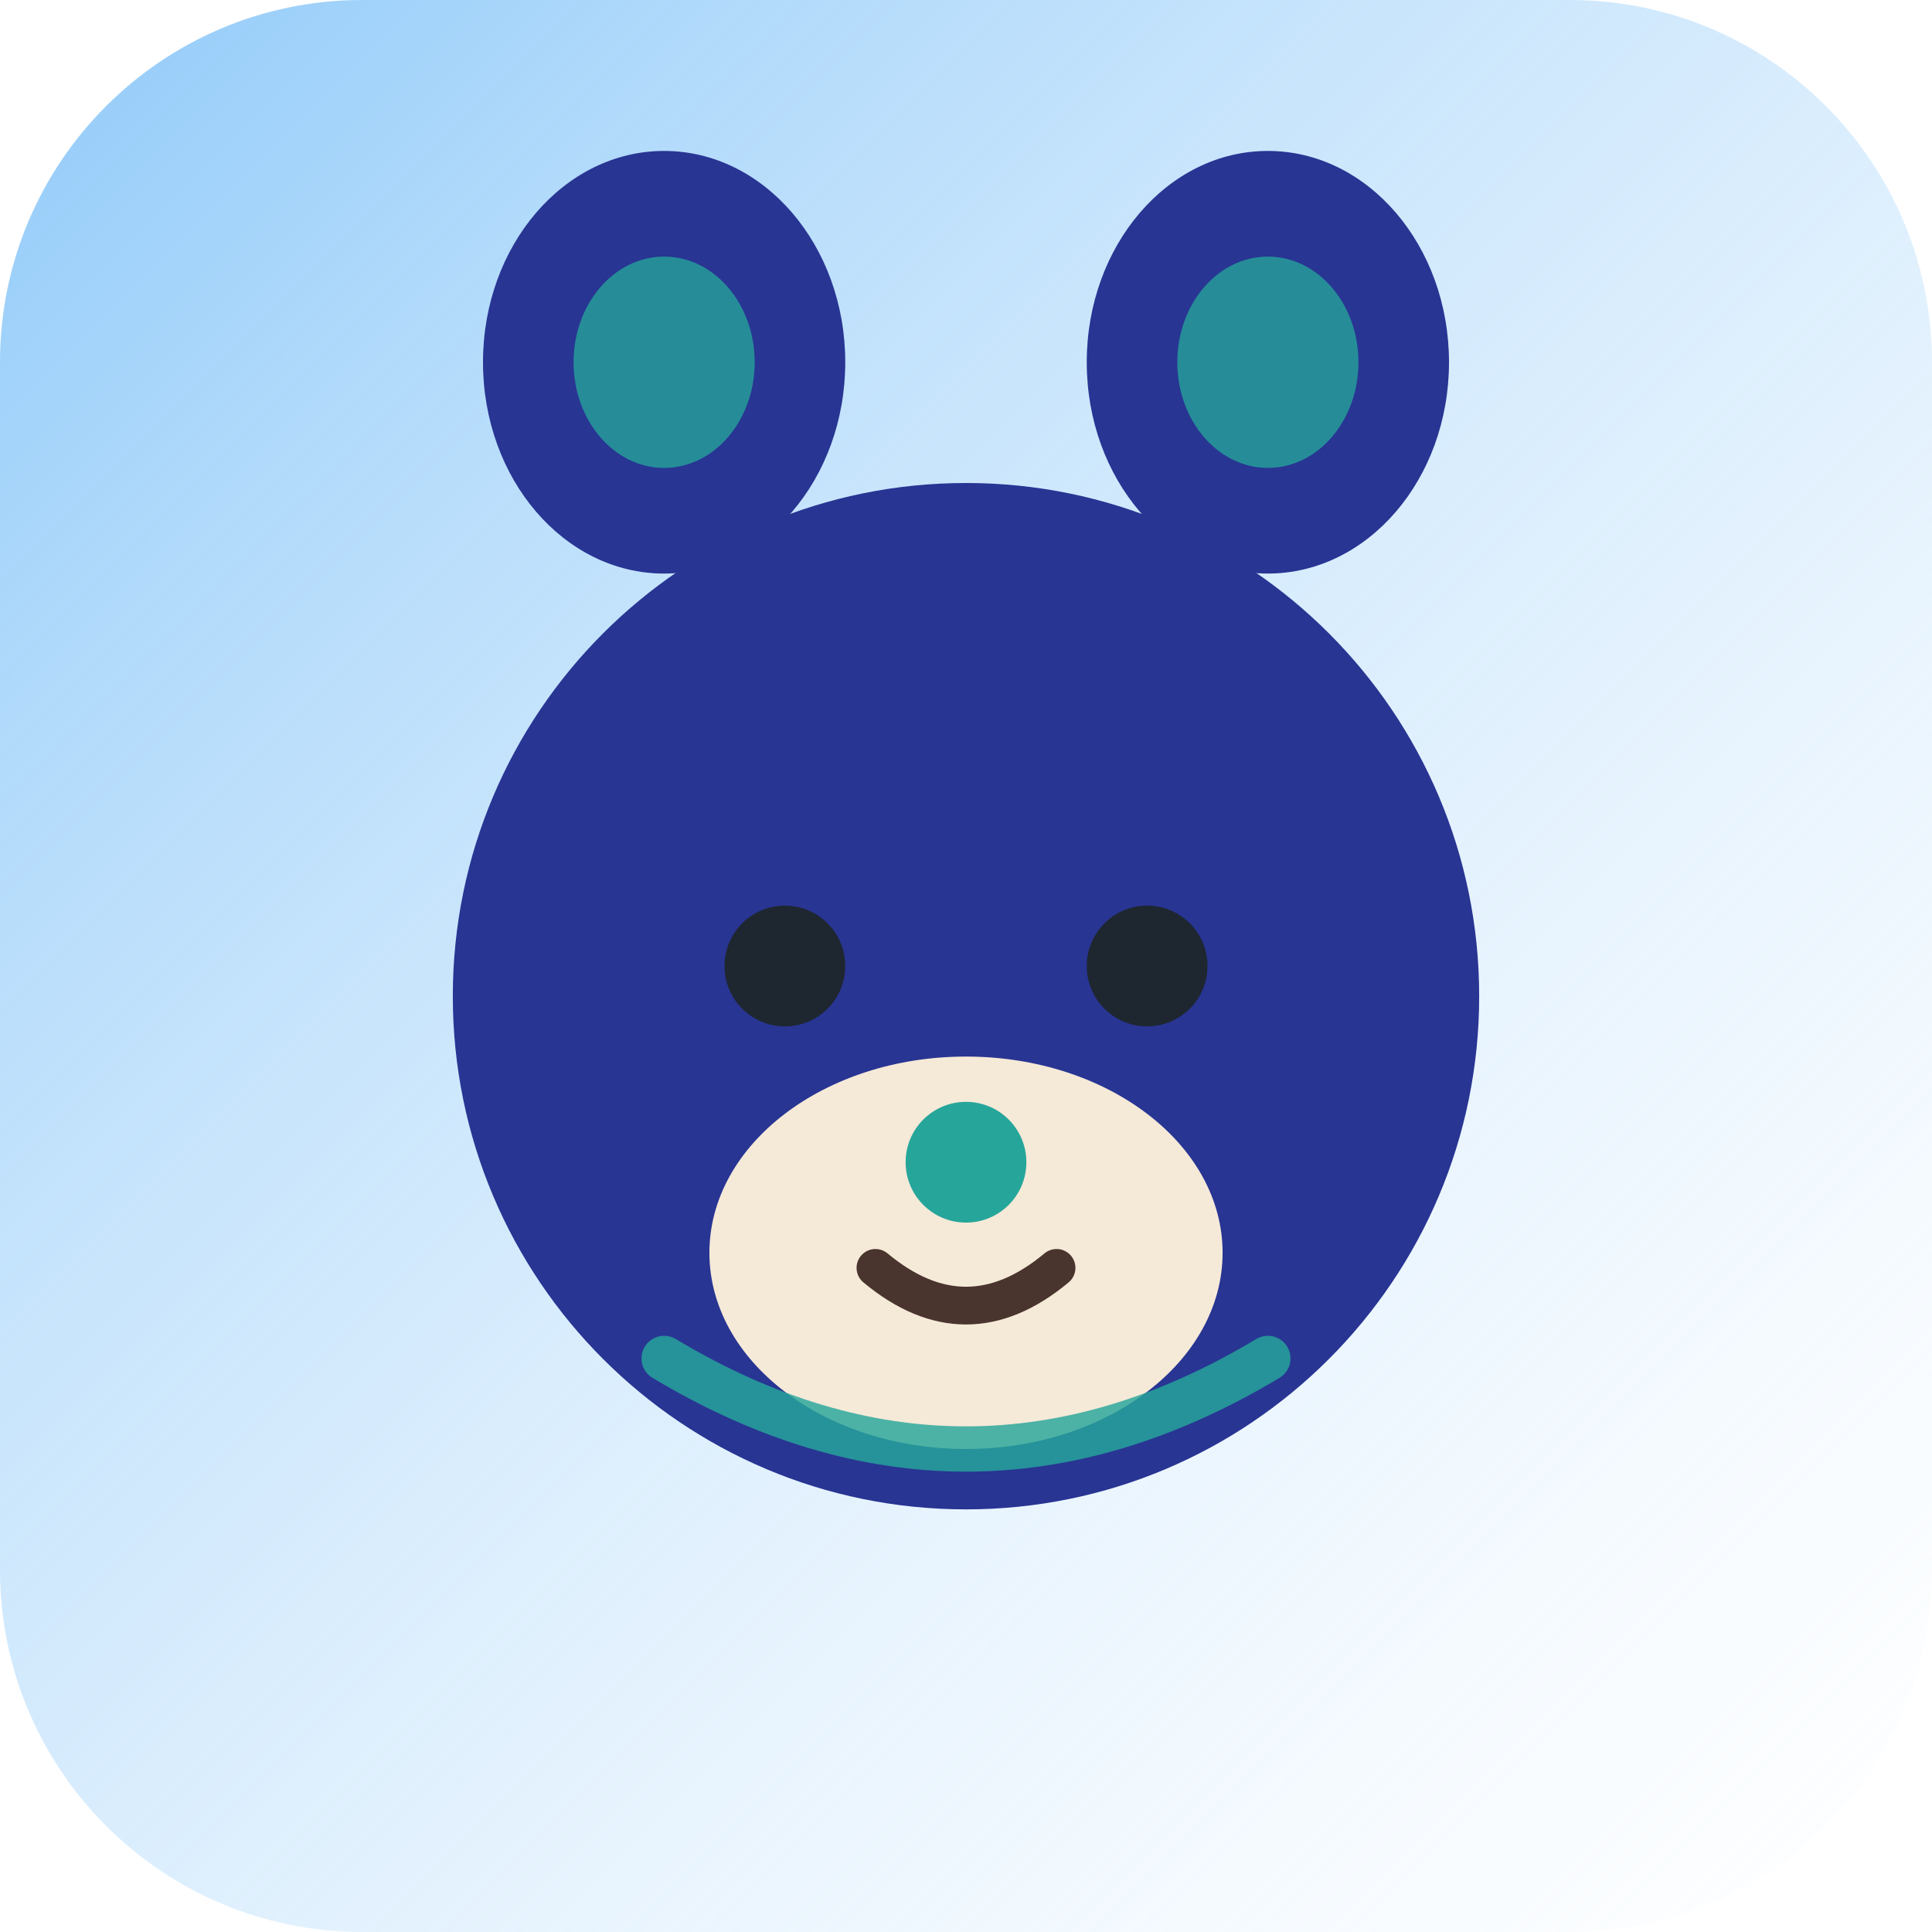
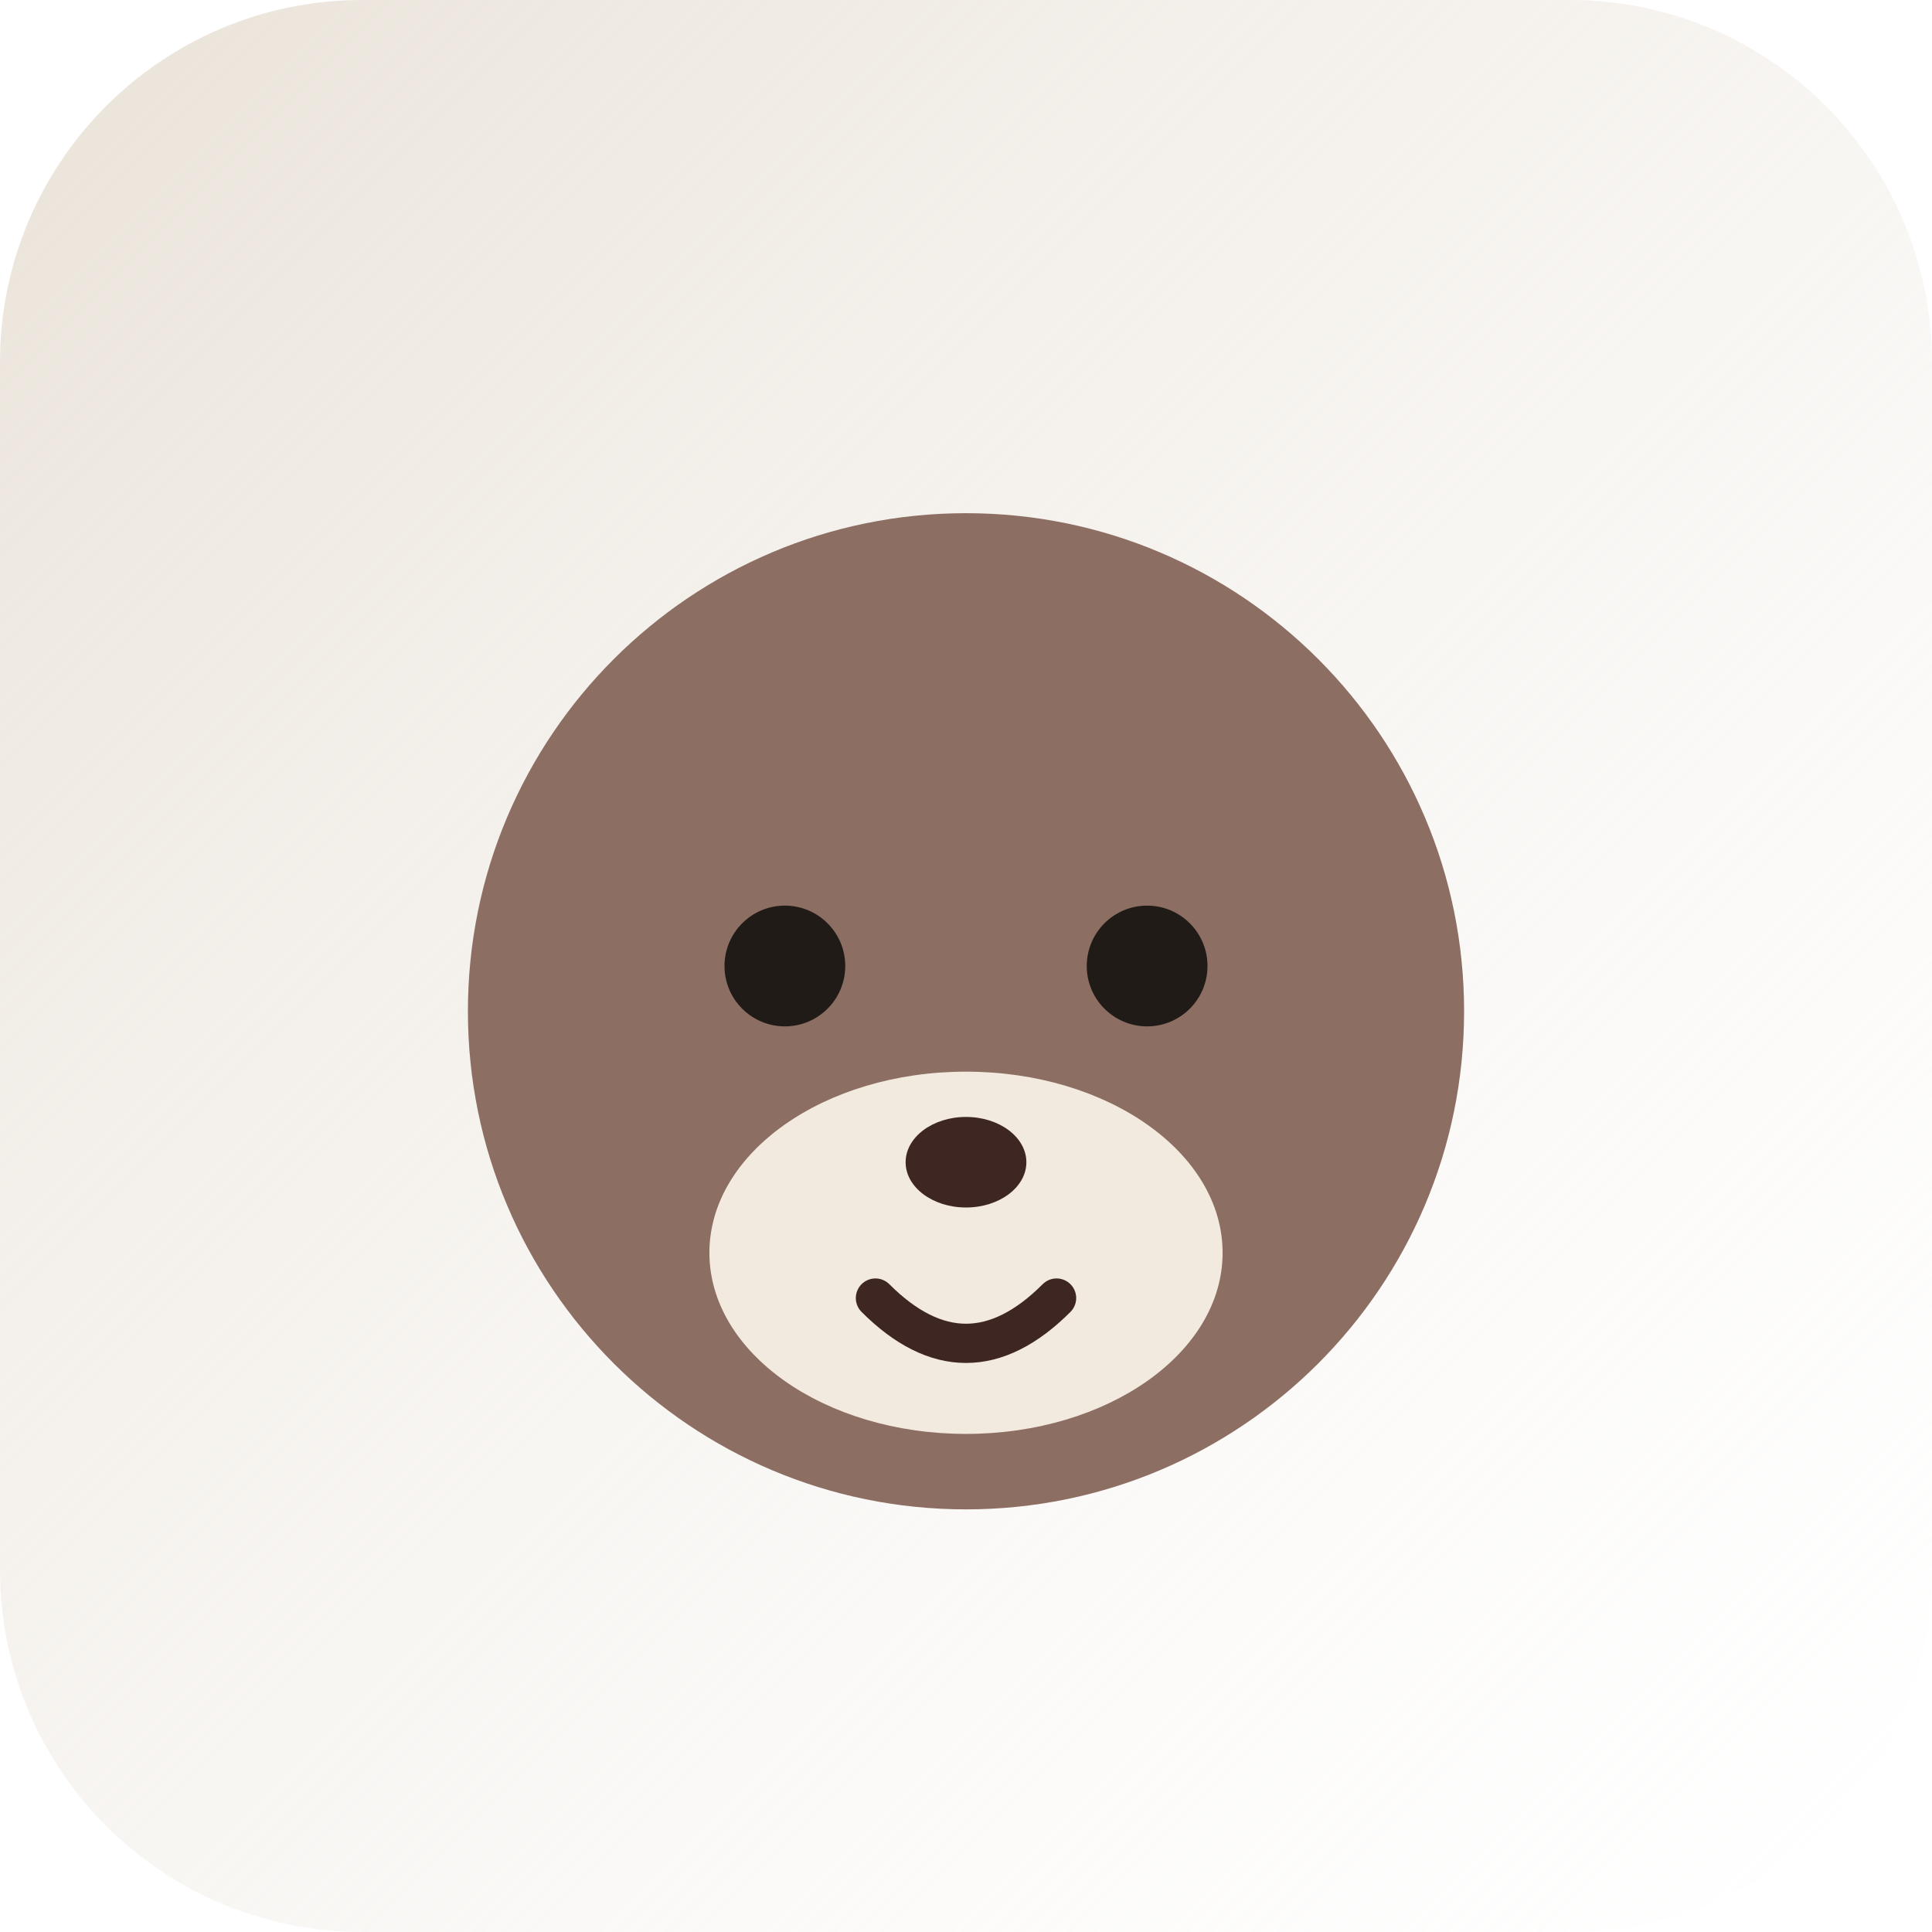
<svg xmlns="http://www.w3.org/2000/svg" width="128" height="128" viewBox="0 0 128 128" role="img" aria-labelledby="title-a17 desc-a17">
  <defs>
    <linearGradient id="bg-a17" x1="0" y1="0" x2="1" y2="1">
-       <stop offset="0%" stop-color="#90CAF9" />
-       <stop offset="100%" stop-color="#FFFFFF" stop-opacity="0.36" />
+       <stop offset="0%" stop-color="#E9E2D8" />
+       <stop offset="100%" stop-color="#FFFFFF" stop-opacity="0.35" />
    </linearGradient>
  </defs>
  <rect width="128" height="128" rx="24" fill="url(#bg-a17)" />
-   <ellipse cx="44" cy="24" rx="12" ry="14" fill="#283593" />
-   <ellipse cx="84" cy="24" rx="12" ry="14" fill="#283593" />
-   <ellipse cx="44" cy="24" rx="6" ry="7" fill="#26A69A" fill-opacity="0.78" />
-   <ellipse cx="84" cy="24" rx="6" ry="7" fill="#26A69A" fill-opacity="0.78" />
-   <circle cx="64" cy="66" r="34" fill="#283593" />
-   <ellipse cx="64" cy="83" rx="17" ry="13" fill="#F5E9D8" />
-   <circle cx="52" cy="64" r="4" fill="#1E2630" />
-   <circle cx="76" cy="64" r="4" fill="#1E2630" />
-   <circle cx="64" cy="77" r="4" fill="#26A69A" />
-   <path d="M58 84 Q64 89 70 84" stroke="#4A342E" stroke-width="2.5" fill="none" stroke-linecap="round" />
-   <path d="M44 90 Q64 102 84 90" stroke="#26A69A" stroke-width="3" fill="none" stroke-linecap="round" opacity="0.82" />
+   <path d="M64 74 L74 79 L64 86 L54 79 Z" fill="#F7C46C" />
+   <path d="M45 50 C53 43,56 42,64 44" stroke="#3E2723" stroke-width="4" fill="none" />
+   <path d="M83 50 C75 43,72 42,64 44" stroke="#3E2723" stroke-width="4" fill="none" />
+   <circle cx="64" cy="67" r="33" fill="#8D6E63" />
+   <ellipse cx="64" cy="83" rx="17" ry="12" fill="#F3EADF" />
+   <circle cx="52" cy="64" r="4" fill="#201B17" />
+   <circle cx="76" cy="64" r="4" fill="#201B17" />
+   <ellipse cx="64" cy="77" rx="4" ry="3" fill="#3E2723" />
+   <path d="M58 86 Q64 92 70 86" stroke="#3E2723" stroke-width="2.6" fill="none" stroke-linecap="round" />
</svg>
